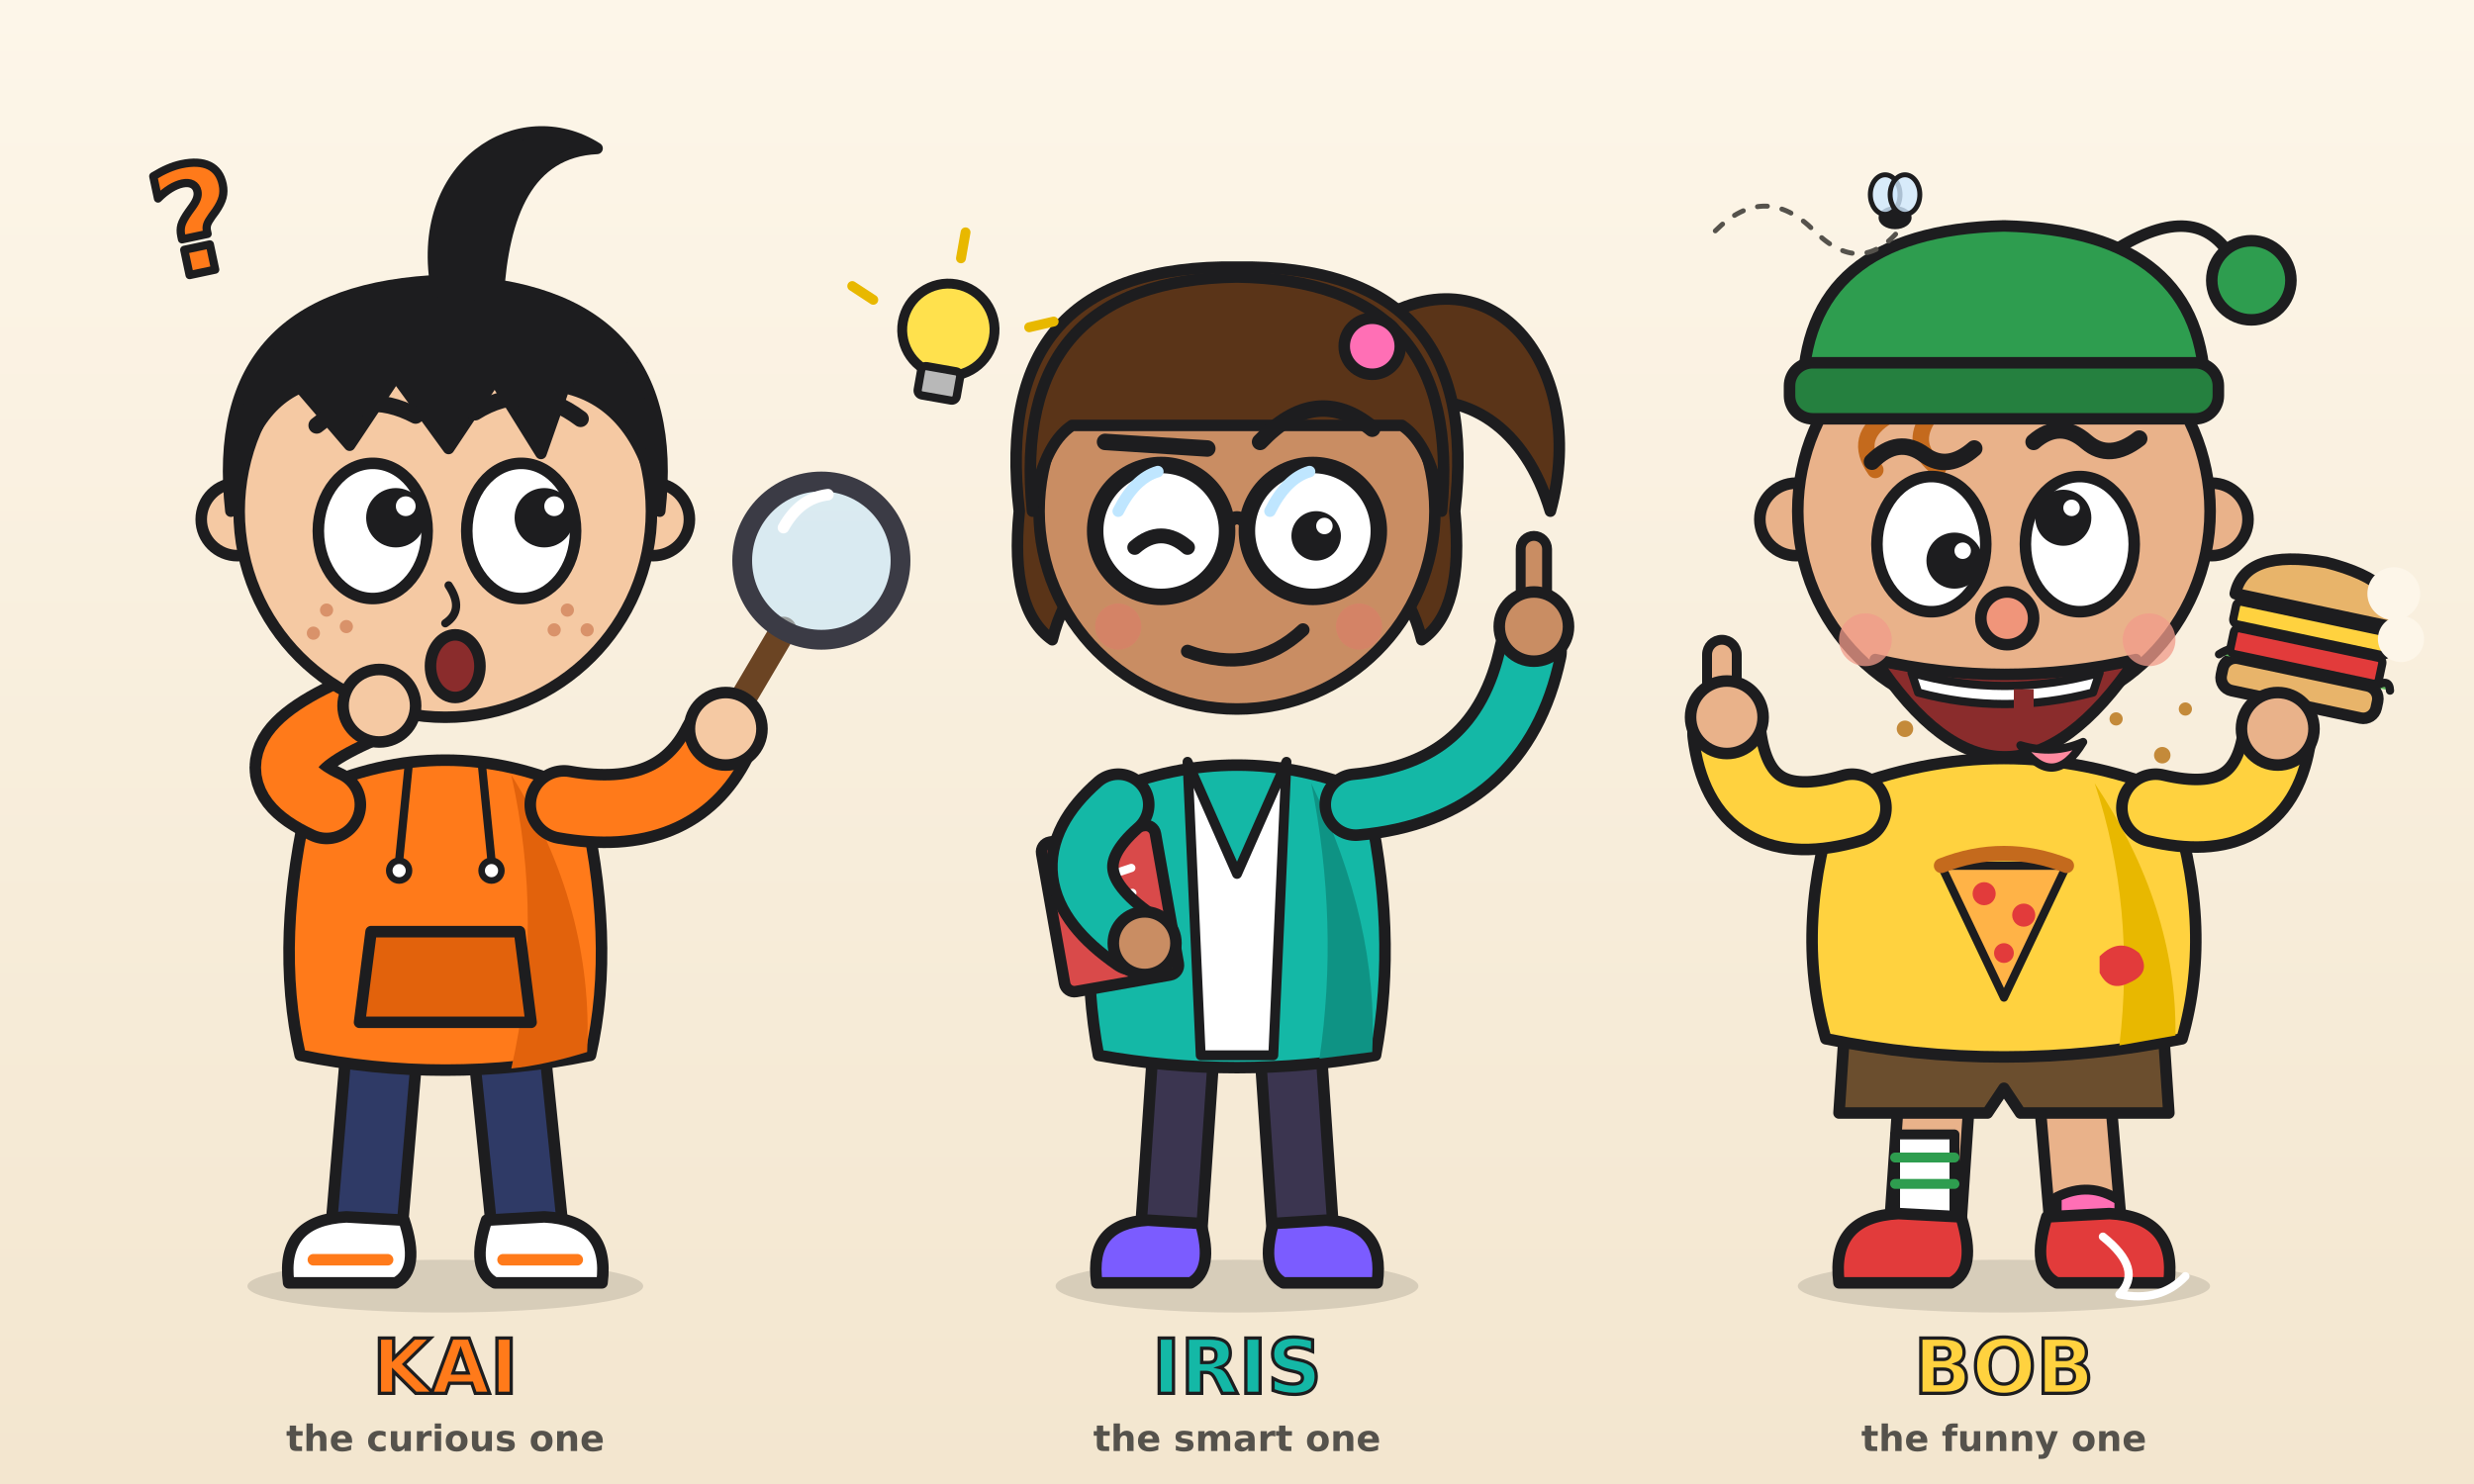
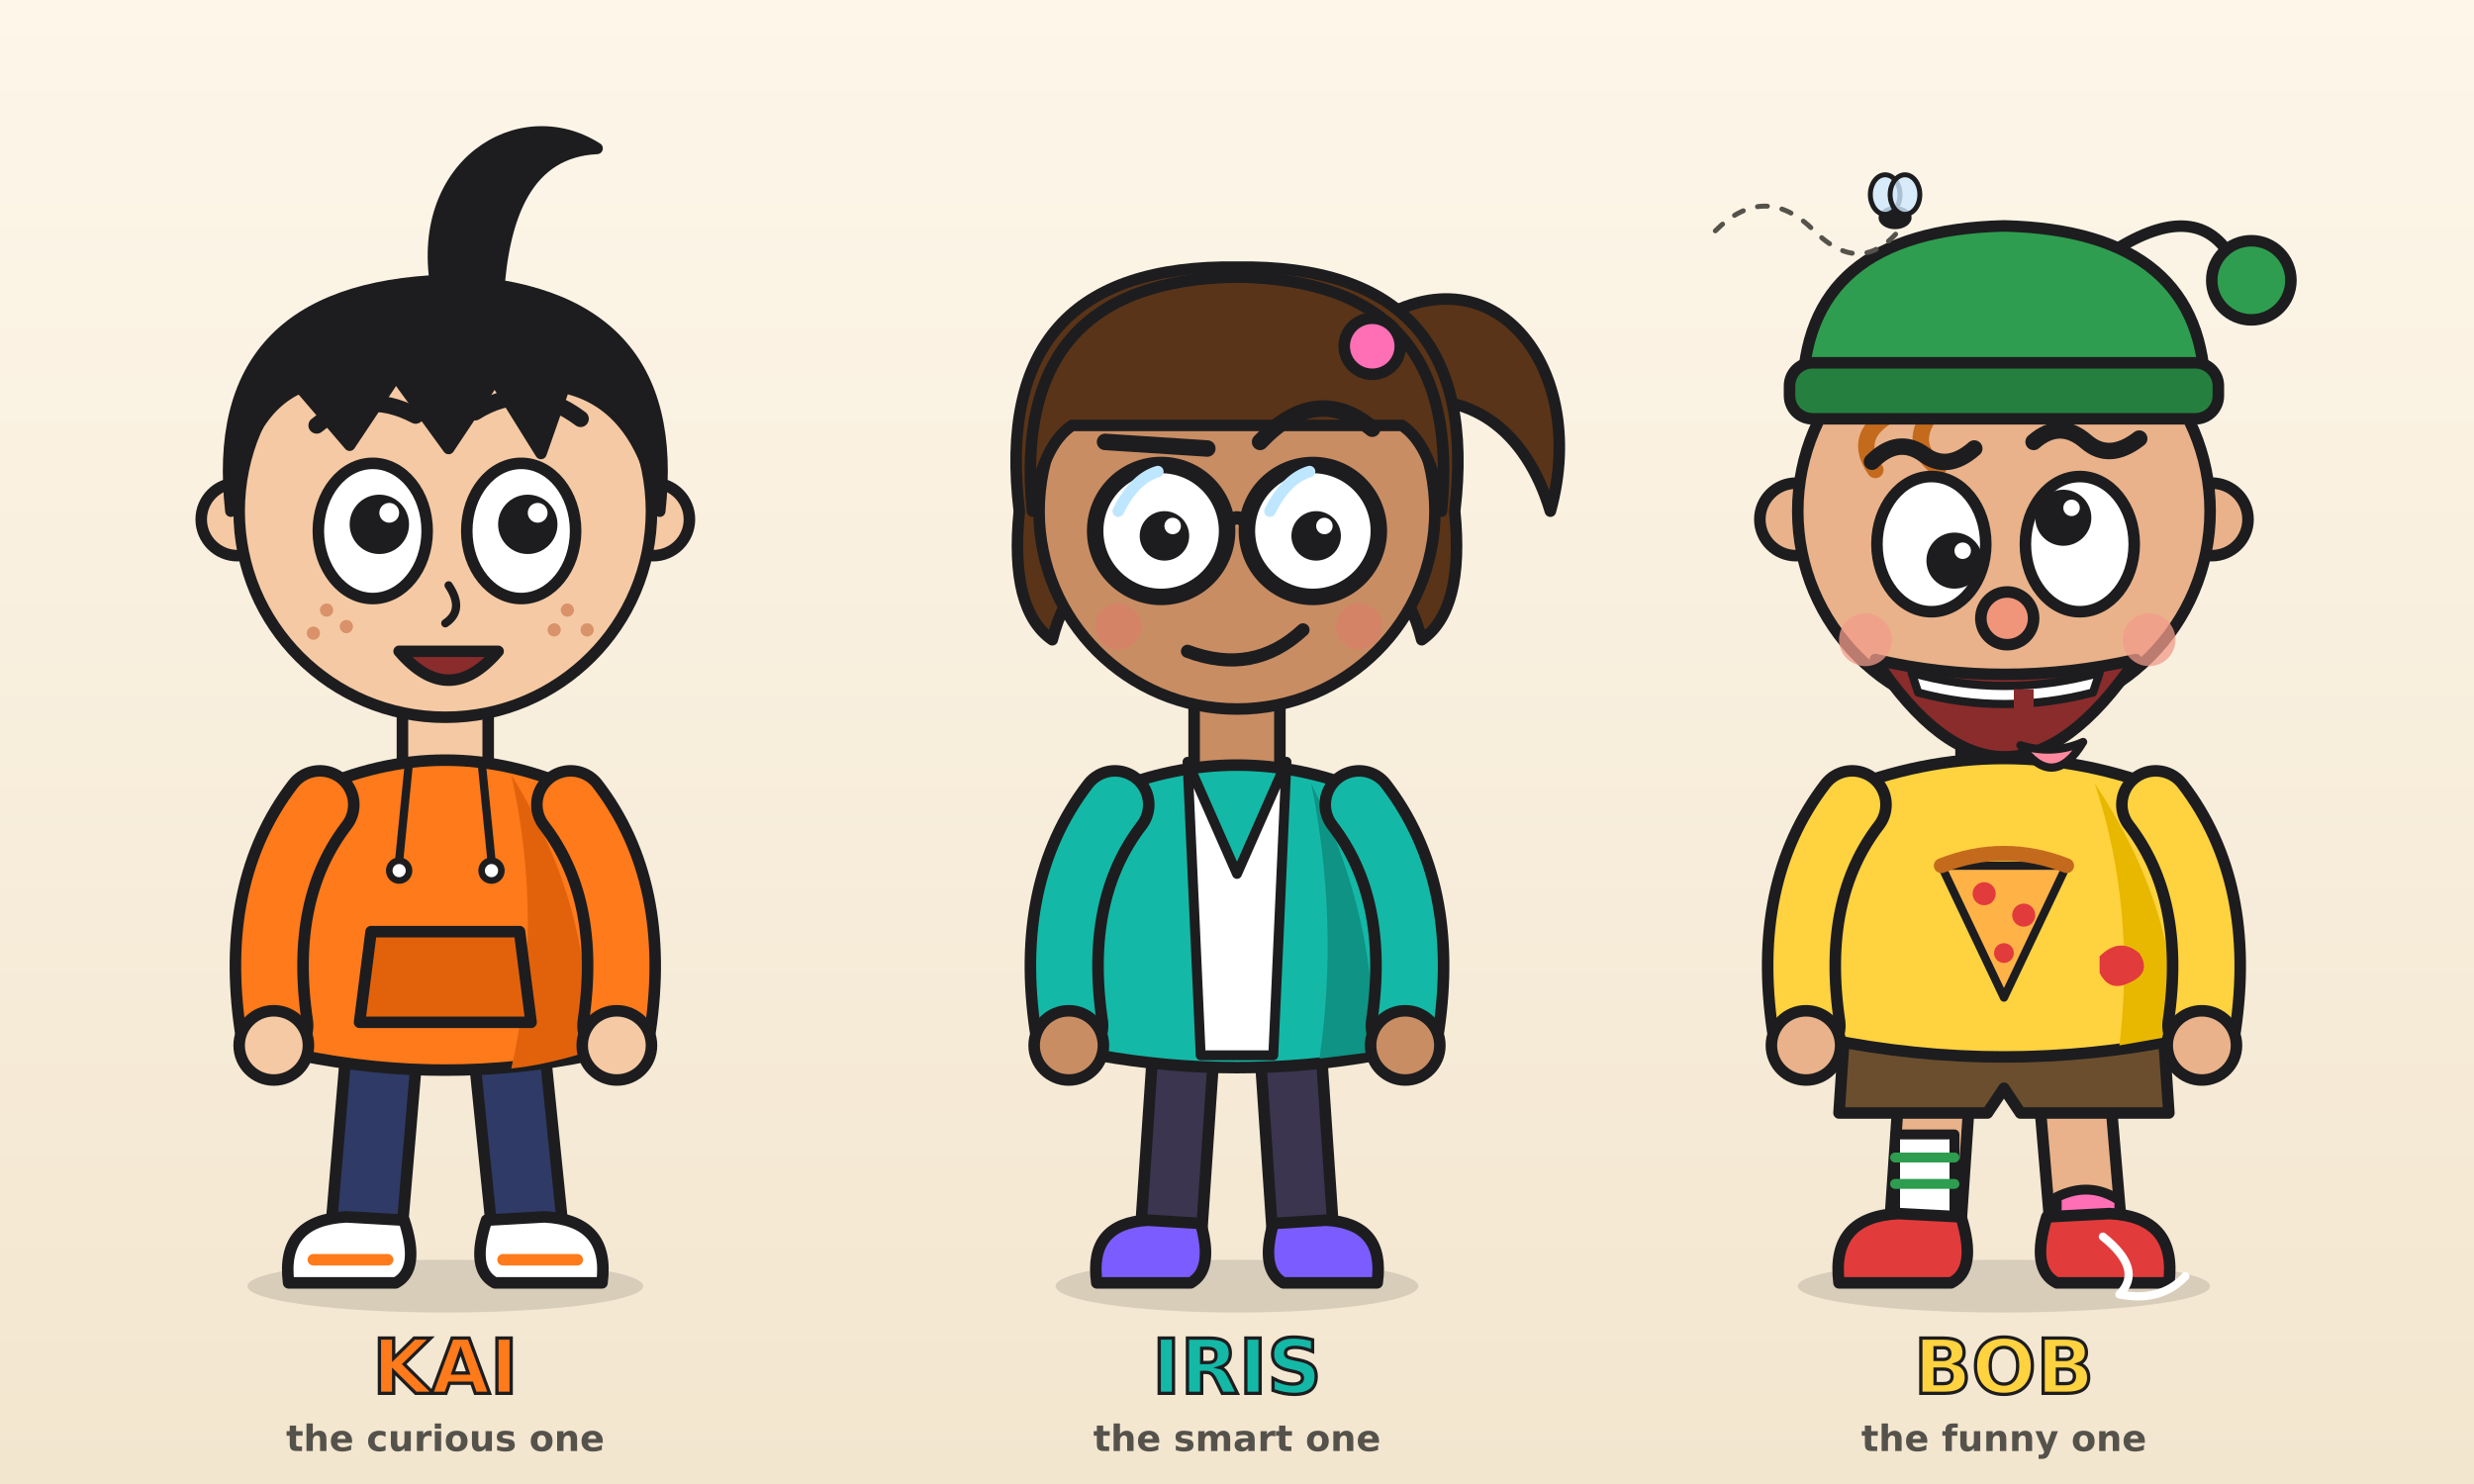
<svg xmlns="http://www.w3.org/2000/svg" viewBox="0 0 1500 900" width="1500" height="900">
  <defs>
    <linearGradient id="bg" x1="0" y1="0" x2="0" y2="1">
      <stop offset="0" stop-color="#fdf6e9" />
      <stop offset="1" stop-color="#f3e6cf" />
    </linearGradient>
  </defs>
  <rect width="1500" height="900" fill="url(#bg)" />
  <g transform="translate(270,780)" stroke="#1d1d1f" stroke-width="7" stroke-linejoin="round" stroke-linecap="round">
    <ellipse cx="0" cy="0" rx="120" ry="16" fill="#000" opacity=".12" stroke="none" />
+     <rect x="-26" y="-380" width="52" height="80" rx="10" fill="#f5c9a3" />
    <path d="M-38 -150 L-48 -32 M38 -150 L50 -32" fill="none" stroke-width="50" />
    <path d="M-38 -150 L-48 -32 M38 -150 L50 -32" fill="none" stroke="#2f3a66" stroke-width="36" />
    <path d="M-95 -2 Q-100 -40 -60 -42 L-25 -40 Q-15 -10 -30 -2 Z" fill="#ffffff" />
    <path d="M95 -2 Q100 -40 60 -42 L25 -40 Q15 -10 30 -2 Z" fill="#ffffff" />
    <path d="M-80 -16 L-35 -16 M80 -16 L35 -16" fill="none" stroke="#ff7a1a" stroke-width="7" />
    <path d="M-82 -300 Q-104 -210 -88 -140 Q0 -122 88 -140 Q104 -210 82 -300 Q0 -338 -82 -300 Z" fill="#ff7a1a" />
    <path d="M40 -310 Q90 -230 86 -142 Q60 -134 40 -132 Q60 -220 40 -310 Z" fill="#e2620c" stroke="none" />
    <path d="M-45 -215 L45 -215 L52 -160 L-52 -160 Z" fill="#e2620c" />
    <path d="M-22 -318 L-28 -258 M22 -318 L28 -258" fill="none" stroke-width="5" />
    <circle cx="-28" cy="-252" r="6" fill="#fff" stroke-width="4" />
    <circle cx="28" cy="-252" r="6" fill="#fff" stroke-width="4" />
-     <path d="M-72 -292 Q-128 -318 -46 -352" fill="none" stroke-width="48" />
-     <path d="M-72 -292 Q-128 -318 -46 -352" fill="none" stroke="#ff7a1a" stroke-width="34" />
-     <path d="M72 -292 Q140 -280 165 -330" fill="none" stroke-width="48" />
-     <path d="M72 -292 Q140 -280 165 -330" fill="none" stroke="#ff7a1a" stroke-width="34" />
-     <path d="M172 -342 L205 -398" fill="none" stroke="#6b4423" stroke-width="16" />
-     <circle cx="228" cy="-440" r="48" fill="#bfe6ff" fill-opacity=".55" stroke="#3b3b45" stroke-width="12" />
-     <path d="M205 -460 Q215 -478 232 -480" fill="none" stroke="#fff" stroke-width="7" />
-     <circle cx="170" cy="-338" r="22" fill="#f5c9a3" />
+     <path d="M-76 -292 Q-116 -240 -104 -158" fill="none" stroke-width="48" />
+     <path d="M-76 -292 Q-116 -240 -104 -158" fill="none" stroke="#ff7a1a" stroke-width="34" />
+     <circle cx="-104" cy="-146" r="21" fill="#f5c9a3" />
+     <path d="M76 -292 Q116 -240 104 -158" fill="none" stroke-width="48" />
+     <path d="M76 -292 Q116 -240 104 -158" fill="none" stroke="#ff7a1a" stroke-width="34" />
+     <circle cx="104" cy="-146" r="21" fill="#f5c9a3" />
    <circle cx="-126" cy="-465" r="22" fill="#f5c9a3" />
    <circle cx="126" cy="-465" r="22" fill="#f5c9a3" />
    <circle cx="0" cy="-470" r="125" fill="#f5c9a3" />
-     <circle cx="-40" cy="-352" r="22" fill="#f5c9a3" />
    <path d="M-130 -470 Q-145 -605 0 -610 Q145 -605 130 -470 Q118 -535 72 -545 L58 -505 L30 -550 L2 -508 L-30 -552 L-58 -510 L-88 -545 Q-122 -530 -130 -470 Z" fill="#1d1d1f" />
    <path d="M-5 -603 C-20 -680 45 -720 92 -690 C50 -688 35 -650 32 -600 Z" fill="#1d1d1f" />
    <ellipse cx="-44" cy="-458" rx="33" ry="41" fill="#fff" />
    <ellipse cx="46" cy="-458" rx="33" ry="41" fill="#fff" />
-     <circle cx="-30" cy="-466" r="18" fill="#1d1d1f" stroke="none" />
-     <circle cx="60" cy="-466" r="18" fill="#1d1d1f" stroke="none" />
-     <circle cx="-24" cy="-473" r="6" fill="#fff" stroke="none" />
-     <circle cx="66" cy="-473" r="6" fill="#fff" stroke="none" />
+     <circle cx="-40" cy="-462" r="18" fill="#1d1d1f" stroke="none" />
+     <circle cx="50" cy="-462" r="18" fill="#1d1d1f" stroke="none" />
+     <circle cx="-34" cy="-469" r="6" fill="#fff" stroke="none" />
+     <circle cx="56" cy="-469" r="6" fill="#fff" stroke="none" />
    <path d="M-78 -522 Q-50 -545 -18 -528 M18 -530 Q50 -550 82 -526" fill="none" stroke-width="10" />
    <path d="M2 -425 Q12 -410 0 -402" fill="none" stroke-width="5" />
-     <ellipse cx="6" cy="-376" rx="15" ry="19" fill="#8a2c2c" />
+     <path d="M-28 -385 Q2 -350 32 -385 Z" fill="#8a2c2c" />
    <g fill="#d9926a" stroke="none">
      <circle cx="-72" cy="-410" r="4" />
      <circle cx="-60" cy="-400" r="4" />
      <circle cx="-80" cy="-396" r="4" />
      <circle cx="74" cy="-410" r="4" />
      <circle cx="86" cy="-398" r="4" />
      <circle cx="66" cy="-398" r="4" />
    </g>
-     <text x="-170" y="-610" font-family="DejaVu Sans, Arial" font-weight="bold" font-size="90" fill="#ff7a1a" stroke-width="5" transform="rotate(-12 -170 -610)">?</text>
  </g>
  <g transform="translate(750,780)" stroke="#1d1d1f" stroke-width="7" stroke-linejoin="round" stroke-linecap="round">
    <ellipse cx="0" cy="0" rx="110" ry="16" fill="#000" opacity=".12" stroke="none" />
+     <rect x="-26" y="-380" width="52" height="80" rx="10" fill="#c98d63" />
    <path d="M-32 -150 L-40 -32 M32 -150 L40 -32" fill="none" stroke-width="44" />
    <path d="M-32 -150 L-40 -32 M32 -150 L40 -32" fill="none" stroke="#3b3550" stroke-width="30" />
    <path d="M-85 -2 Q-90 -38 -54 -40 L-22 -38 Q-14 -10 -28 -2 Z" fill="#7b5cff" />
    <path d="M85 -2 Q90 -38 54 -40 L22 -38 Q14 -10 28 -2 Z" fill="#7b5cff" />
    <path d="M-78 -300 Q-98 -215 -84 -140 Q0 -125 84 -140 Q98 -215 78 -300 Q0 -332 -78 -300 Z" fill="#14b8a6" />
    <path d="M-30 -318 L0 -250 L30 -318 L22 -140 L-22 -140 Z" fill="#ffffff" stroke-width="6" />
    <path d="M45 -305 Q86 -220 82 -142 L50 -138 Q62 -220 45 -305 Z" fill="#0e9384" stroke="none" />
-     <rect x="-112" y="-275" width="70" height="92" rx="6" fill="#d94a4a" transform="rotate(-10 -77 -229)" />
-     <path d="M-100 -245 L-60 -251 M-98 -230 L-62 -236" fill="none" stroke="#fff" stroke-width="5" transform="rotate(-10 -77 -229)" />
-     <path d="M-72 -292 Q-120 -250 -62 -210" fill="none" stroke-width="44" />
-     <path d="M-72 -292 Q-120 -250 -62 -210" fill="none" stroke="#14b8a6" stroke-width="30" />
-     <circle cx="-56" cy="-208" r="19" fill="#c98d63" />
-     <path d="M72 -292 Q160 -300 178 -385" fill="none" stroke-width="44" />
-     <path d="M72 -292 Q160 -300 178 -385" fill="none" stroke="#14b8a6" stroke-width="30" />
-     <rect x="172" y="-455" width="16" height="50" rx="8" fill="#c98d63" stroke-width="6" />
-     <circle cx="180" cy="-400" r="21" fill="#c98d63" />
+     <path d="M-74 -292 Q-114 -240 -102 -158" fill="none" stroke-width="48" />
+     <path d="M-74 -292 Q-114 -240 -102 -158" fill="none" stroke="#14b8a6" stroke-width="34" />
+     <circle cx="-102" cy="-146" r="21" fill="#c98d63" />
+     <path d="M74 -292 Q114 -240 102 -158" fill="none" stroke-width="48" />
+     <path d="M74 -292 Q114 -240 102 -158" fill="none" stroke="#14b8a6" stroke-width="34" />
+     <circle cx="102" cy="-146" r="21" fill="#c98d63" />
    <path d="M70 -575 C150 -640 215 -560 190 -470 C175 -520 140 -545 95 -535 Z" fill="#5a3418" />
    <path d="M-132 -470 Q-150 -620 0 -618 Q150 -620 132 -470 Q138 -410 112 -392 Q100 -440 60 -440 L-60 -440 Q-100 -440 -112 -392 Q-138 -410 -132 -470 Z" fill="#5a3418" />
    <circle cx="0" cy="-470" r="120" fill="#c98d63" />
    <path d="M-124 -470 Q-138 -610 0 -612 Q138 -610 124 -470 Q118 -510 100 -522 L-100 -522 Q-118 -510 -124 -470 Z" fill="#5a3418" />
    <circle cx="82" cy="-570" r="17" fill="#ff6fb5" />
    <circle cx="-46" cy="-458" r="40" fill="#fff" stroke-width="10" />
    <circle cx="46" cy="-458" r="40" fill="#fff" stroke-width="10" />
    <path d="M-6 -462 Q0 -470 6 -462" fill="none" stroke-width="8" />
    <path d="M-72 -470 Q-62 -490 -48 -494 M20 -470 Q30 -490 44 -494" fill="none" stroke="#bfe6ff" stroke-width="7" />
-     <path d="M-62 -448 Q-46 -462 -30 -448" fill="none" stroke-width="9" />
+     <circle cx="-44" cy="-455" r="15" fill="#1d1d1f" stroke="none" />
+     <circle cx="-39" cy="-461" r="5" fill="#fff" stroke="none" />
    <circle cx="48" cy="-455" r="15" fill="#1d1d1f" stroke="none" />
    <circle cx="53" cy="-461" r="5" fill="#fff" stroke="none" />
    <path d="M-80 -512 L-18 -508" fill="none" stroke-width="10" />
    <path d="M14 -512 Q48 -548 82 -520" fill="none" stroke-width="10" />
    <path d="M-30 -385 Q10 -370 40 -398" fill="none" stroke-width="8" />
    <circle cx="-72" cy="-400" r="14" fill="#e07a6a" stroke="none" opacity=".5" />
    <circle cx="74" cy="-400" r="14" fill="#e07a6a" stroke="none" opacity=".5" />
-     <g transform="translate(-175,-580) rotate(10)">
-       <circle cx="0" cy="0" r="28" fill="#ffe14d" stroke-width="6" />
-       <rect x="-12" y="24" width="24" height="18" rx="3" fill="#b8b8b8" stroke-width="5" />
-       <path d="M-48 -10 L-62 -16 M0 -44 L0 -60 M48 -10 L62 -16" fill="none" stroke="#e8b800" stroke-width="6" />
-     </g>
  </g>
  <g transform="translate(1215,780)" stroke="#1d1d1f" stroke-width="7" stroke-linejoin="round" stroke-linecap="round">
    <ellipse cx="0" cy="0" rx="125" ry="16" fill="#000" opacity=".12" stroke="none" />
+     <rect x="-26" y="-380" width="52" height="80" rx="10" fill="#e9b28a" />
    <path d="M-40 -150 L-48 -32 M40 -150 L50 -32" fill="none" stroke-width="50" />
    <path d="M-40 -150 L-48 -32 M40 -150 L50 -32" fill="none" stroke="#e9b28a" stroke-width="36" />
    <path d="M-66 -92 L-30 -92 L-30 -40 L-66 -40 Z" fill="#fff" stroke-width="6" />
    <path d="M-66 -78 L-30 -78 M-66 -62 L-30 -62" fill="none" stroke="#2e9d4f" stroke-width="6" />
    <path d="M32 -54 Q52 -64 70 -52 L70 -40 L32 -40 Z" fill="#ff6fb5" stroke-width="6" />
    <path d="M-96 -165 L96 -165 L100 -105 L10 -105 L0 -120 L-10 -105 L-100 -105 Z" fill="#6b4e2e" />
    <path d="M-100 -2 Q-105 -42 -64 -44 L-26 -42 Q-16 -10 -32 -2 Z" fill="#e23b3b" />
    <path d="M100 -2 Q105 -42 64 -44 L26 -42 Q16 -10 32 -2 Z" fill="#e23b3b" />
    <path d="M60 -30 Q85 -10 70 5 Q95 10 110 -6" fill="none" stroke="#fff" stroke-width="5" />
    <path d="M-100 -300 Q-128 -220 -108 -150 Q0 -128 108 -150 Q128 -220 100 -300 Q0 -340 -100 -300 Z" fill="#ffd23f" />
    <path d="M55 -305 Q105 -230 104 -152 L70 -146 Q80 -230 55 -305 Z" fill="#e8b800" stroke="none" />
    <path d="M-38 -255 L38 -255 L0 -175 Z" fill="#ffb347" stroke-width="5" />
    <path d="M-38 -255 Q0 -270 38 -255" fill="none" stroke="#c46a1d" stroke-width="9" />
    <g fill="#e23b3b" stroke="none">
      <circle cx="-12" cy="-238" r="7" />
      <circle cx="12" cy="-225" r="7" />
      <circle cx="0" cy="-202" r="6" />
    </g>
    <path d="M58 -200 Q70 -212 82 -202 Q90 -190 76 -184 Q64 -178 58 -190 Z" fill="#e23b3b" stroke="none" />
-     <path d="M-92 -290 Q-160 -270 -168 -335" fill="none" stroke-width="48" />
-     <path d="M-92 -290 Q-160 -270 -168 -335" fill="none" stroke="#ffd23f" stroke-width="34" />
-     <rect x="-180" y="-392" width="18" height="40" rx="9" fill="#e9b28a" stroke-width="6" />
-     <circle cx="-168" cy="-345" r="22" fill="#e9b28a" />
-     <path d="M92 -290 Q155 -275 165 -330" fill="none" stroke-width="48" />
-     <path d="M92 -290 Q155 -275 165 -330" fill="none" stroke="#ffd23f" stroke-width="34" />
-     <g transform="translate(185,-390) rotate(12)">
-       <rect x="-48" y="18" width="96" height="20" rx="8" fill="#e8b46a" />
-       <path d="M-52 18 Q-40 6 -28 18 Q-16 6 -4 18 Q8 6 20 18 Q32 6 44 18 Q52 10 54 18" fill="#5cb85c" stroke-width="5" />
-       <rect x="-46" y="0" width="92" height="16" rx="3" fill="#e23b3b" stroke-width="5" />
-       <rect x="-48" y="-16" width="96" height="14" rx="3" fill="#ffd23f" stroke-width="5" />
-       <path d="M-50 -20 Q-50 -48 0 -50 Q50 -48 50 -20 Z" fill="#e8b46a" />
-       <circle cx="44" cy="-40" r="16" fill="#fdf6e9" stroke="none" />
-       <circle cx="54" cy="-14" r="14" fill="#fdf6e9" stroke="none" />
-     </g>
-     <circle cx="166" cy="-338" r="22" fill="#e9b28a" />
+     <path d="M-92 -292 Q-132 -240 -120 -158" fill="none" stroke-width="48" />
+     <path d="M-92 -292 Q-132 -240 -120 -158" fill="none" stroke="#ffd23f" stroke-width="34" />
+     <circle cx="-120" cy="-146" r="21" fill="#e9b28a" />
+     <path d="M92 -292 Q132 -240 120 -158" fill="none" stroke-width="48" />
+     <path d="M92 -292 Q132 -240 120 -158" fill="none" stroke="#ffd23f" stroke-width="34" />
+     <circle cx="120" cy="-146" r="21" fill="#e9b28a" />
    <circle cx="-126" cy="-465" r="22" fill="#e9b28a" />
    <circle cx="126" cy="-465" r="22" fill="#e9b28a" />
    <circle cx="0" cy="-470" r="125" fill="#e9b28a" />
    <path d="M-70 -528 Q-92 -515 -78 -495 M-45 -528 Q-58 -510 -40 -496" fill="none" stroke="#c46a1d" stroke-width="10" />
    <path d="M-122 -540 Q-122 -640 0 -643 Q122 -640 122 -540 Z" fill="#2e9d4f" />
    <rect x="-130" y="-560" width="260" height="34" rx="14" fill="#25803f" />
    <path d="M70 -630 Q120 -660 140 -620" fill="none" stroke-width="7" />
    <circle cx="150" cy="-610" r="24" fill="#2e9d4f" />
    <ellipse cx="-44" cy="-450" rx="33" ry="41" fill="#fff" />
    <ellipse cx="46" cy="-450" rx="33" ry="41" fill="#fff" />
    <circle cx="-30" cy="-440" r="17" fill="#1d1d1f" stroke="none" />
    <circle cx="36" cy="-466" r="17" fill="#1d1d1f" stroke="none" />
    <circle cx="-25" cy="-446" r="5" fill="#fff" stroke="none" />
    <circle cx="41" cy="-472" r="5" fill="#fff" stroke="none" />
    <path d="M-80 -500 Q-64 -516 -48 -504 Q-34 -494 -18 -508" fill="none" stroke-width="10" />
    <path d="M18 -512 Q34 -526 50 -512 Q64 -500 82 -514" fill="none" stroke-width="10" />
    <circle cx="2" cy="-405" r="16" fill="#f0957a" />
    <path d="M-78 -380 Q0 -262 80 -380 Q0 -362 -78 -380 Z" fill="#8a2c2c" />
    <path d="M-56 -372 Q0 -356 58 -372 L54 -360 Q0 -346 -52 -360 Z" fill="#fff" stroke-width="5" />
    <rect x="6" y="-362" width="12" height="14" fill="#8a2c2c" stroke="none" />
    <path d="M10 -328 Q30 -300 48 -330 Q30 -322 10 -328 Z" fill="#ff8aa0" stroke-width="5" />
    <circle cx="-84" cy="-392" r="16" fill="#f29b8a" stroke="none" opacity=".75" />
    <circle cx="88" cy="-392" r="16" fill="#f29b8a" stroke="none" opacity=".75" />
-     <g fill="#c48a3a" stroke="none">
-       <circle cx="-60" cy="-338" r="5" />
-       <circle cx="68" cy="-344" r="4" />
-       <circle cx="96" cy="-322" r="5" />
-       <circle cx="110" cy="-350" r="4" />
-     </g>
    <path d="M-175 -640 q30 -30 60 0 q30 30 55 -5" fill="none" stroke="#55524c" stroke-width="3" stroke-dasharray="6 9" />
    <ellipse cx="-66" cy="-648" rx="10" ry="7" fill="#1d1d1f" stroke="none" />
    <ellipse cx="-72" cy="-662" rx="9" ry="12" fill="#cfe8ff" fill-opacity=".8" stroke-width="3" />
    <ellipse cx="-60" cy="-662" rx="9" ry="12" fill="#cfe8ff" fill-opacity=".8" stroke-width="3" />
  </g>
  <g font-family="DejaVu Sans, Arial, sans-serif" font-weight="bold" text-anchor="middle">
    <text x="270" y="845" font-size="46" fill="#ff7a1a" stroke="#1d1d1f" stroke-width="2">KAI</text>
    <text x="270" y="880" font-size="22" fill="#55524c">the curious one</text>
    <text x="750" y="845" font-size="46" fill="#14b8a6" stroke="#1d1d1f" stroke-width="2">IRIS</text>
    <text x="750" y="880" font-size="22" fill="#55524c">the smart one</text>
    <text x="1215" y="845" font-size="46" fill="#ffd23f" stroke="#1d1d1f" stroke-width="2">BOB</text>
    <text x="1215" y="880" font-size="22" fill="#55524c">the funny one</text>
  </g>
</svg>
